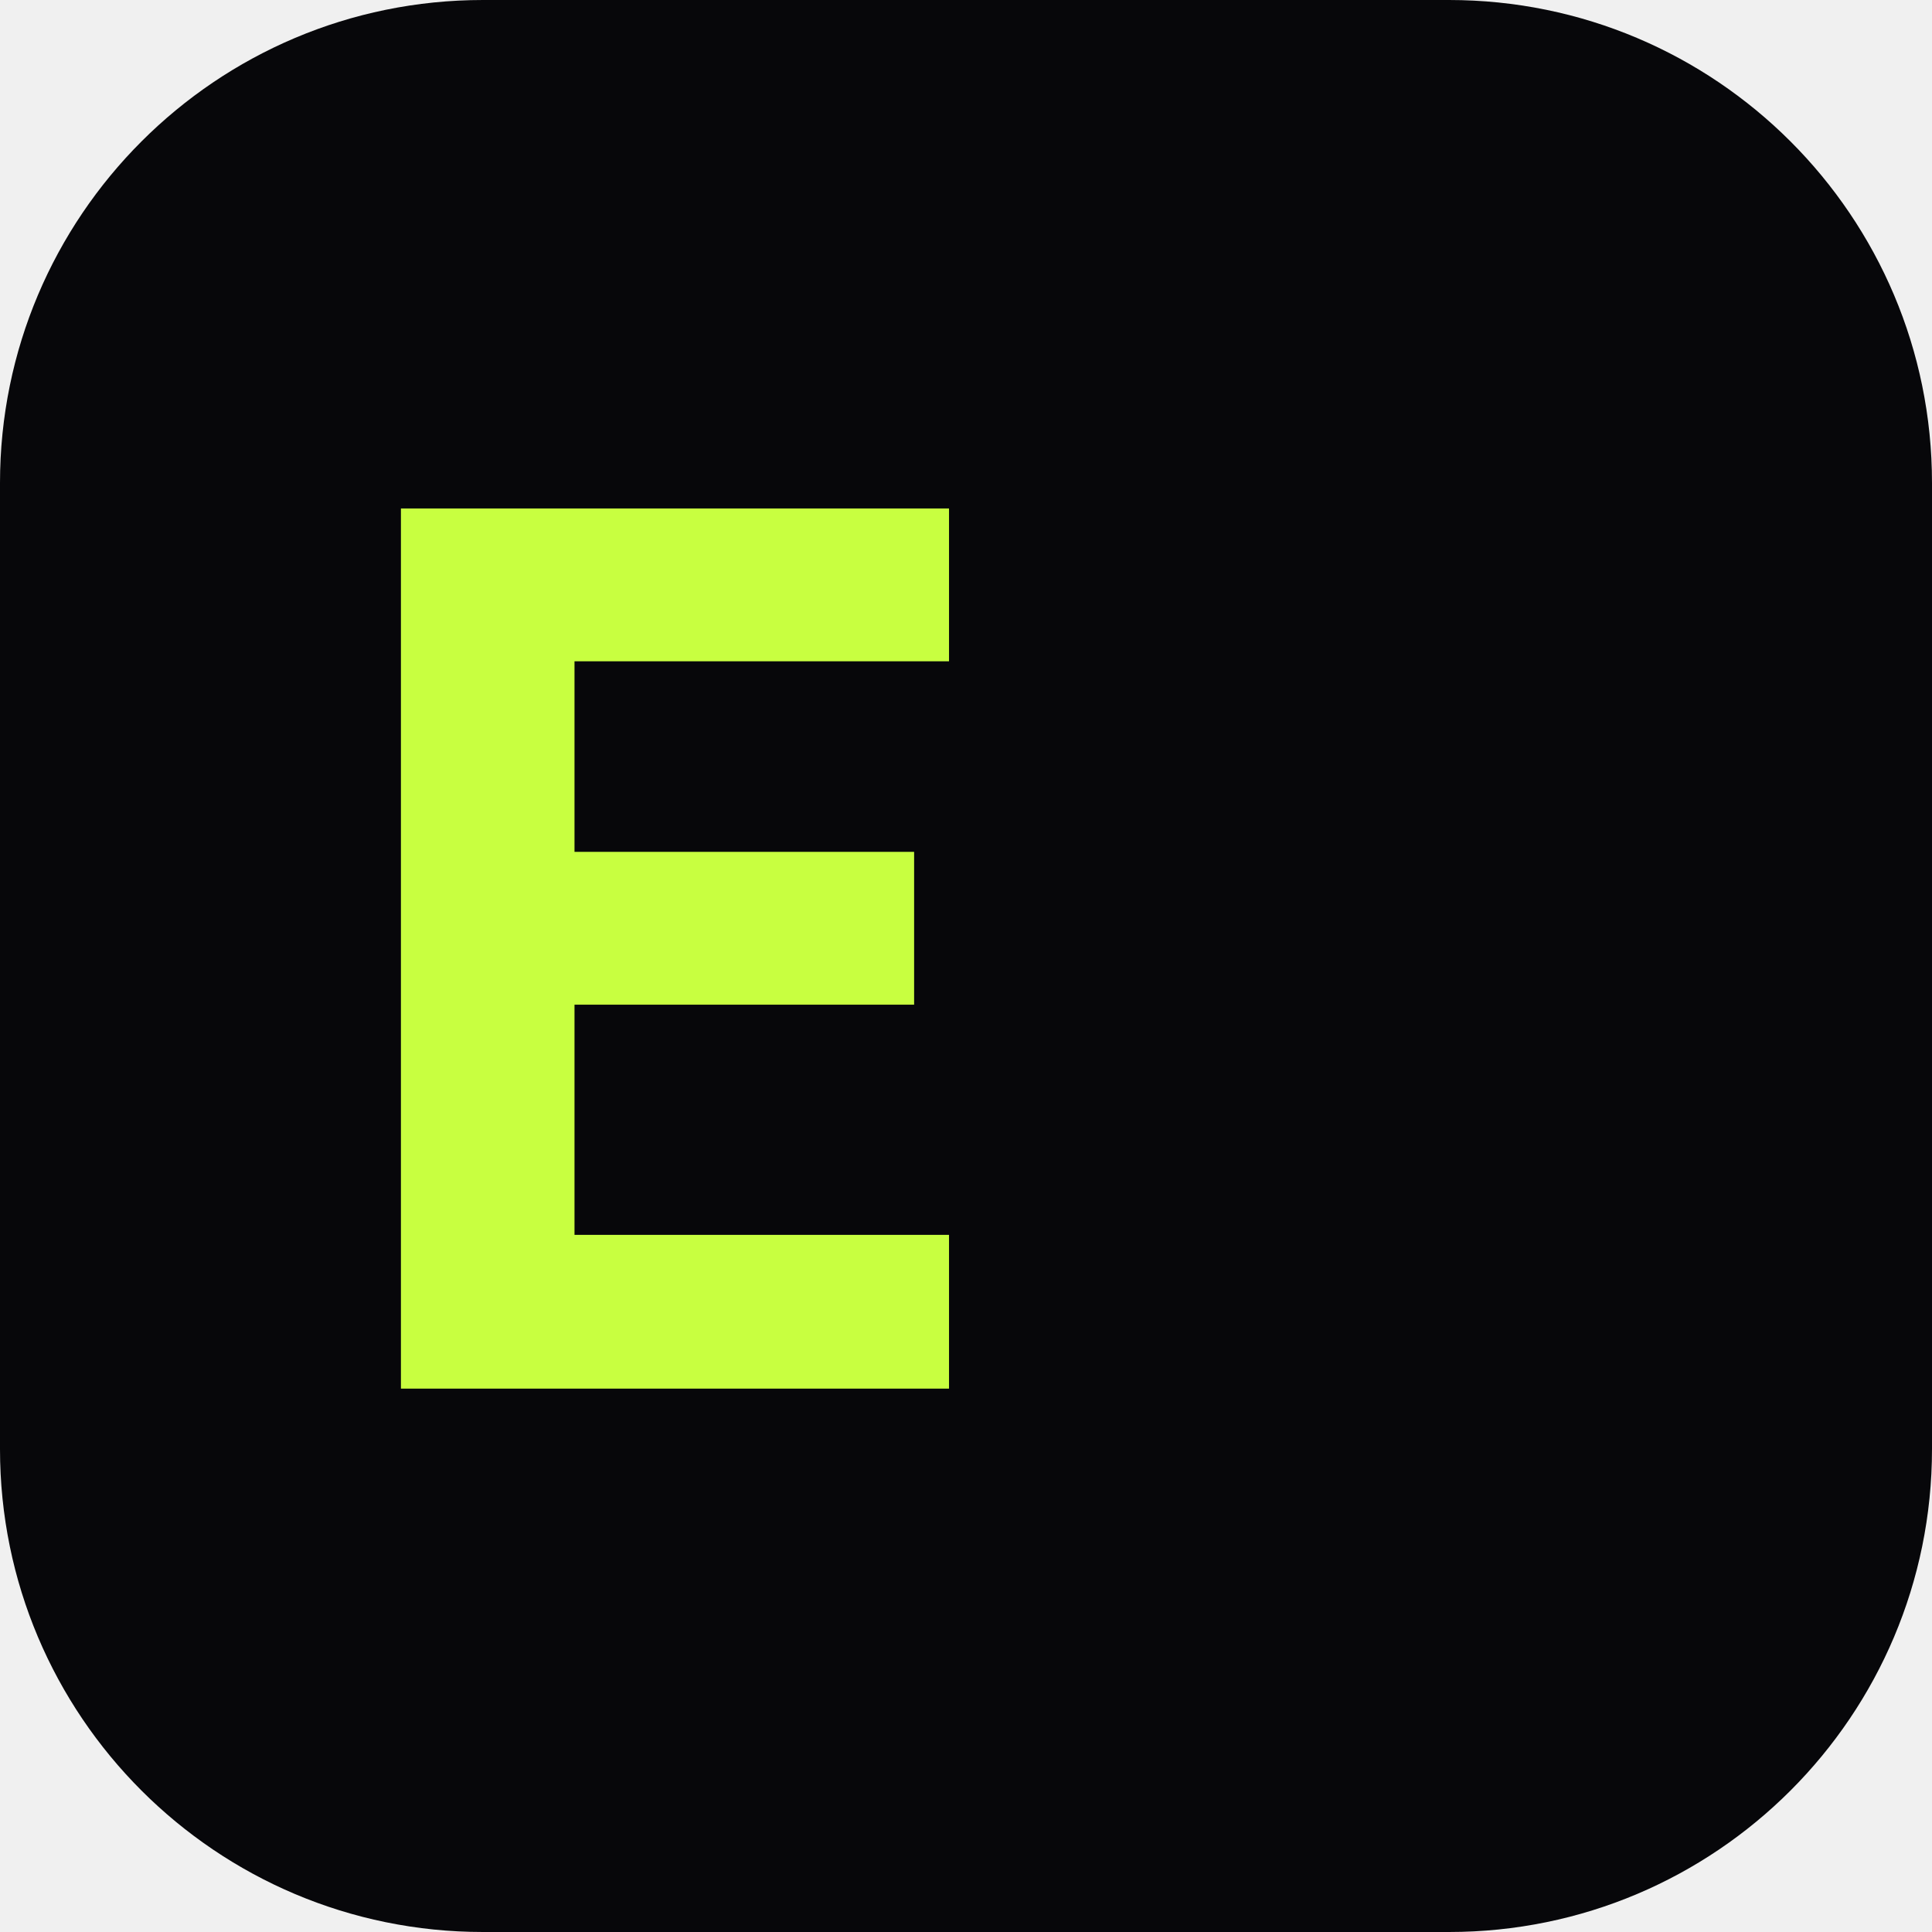
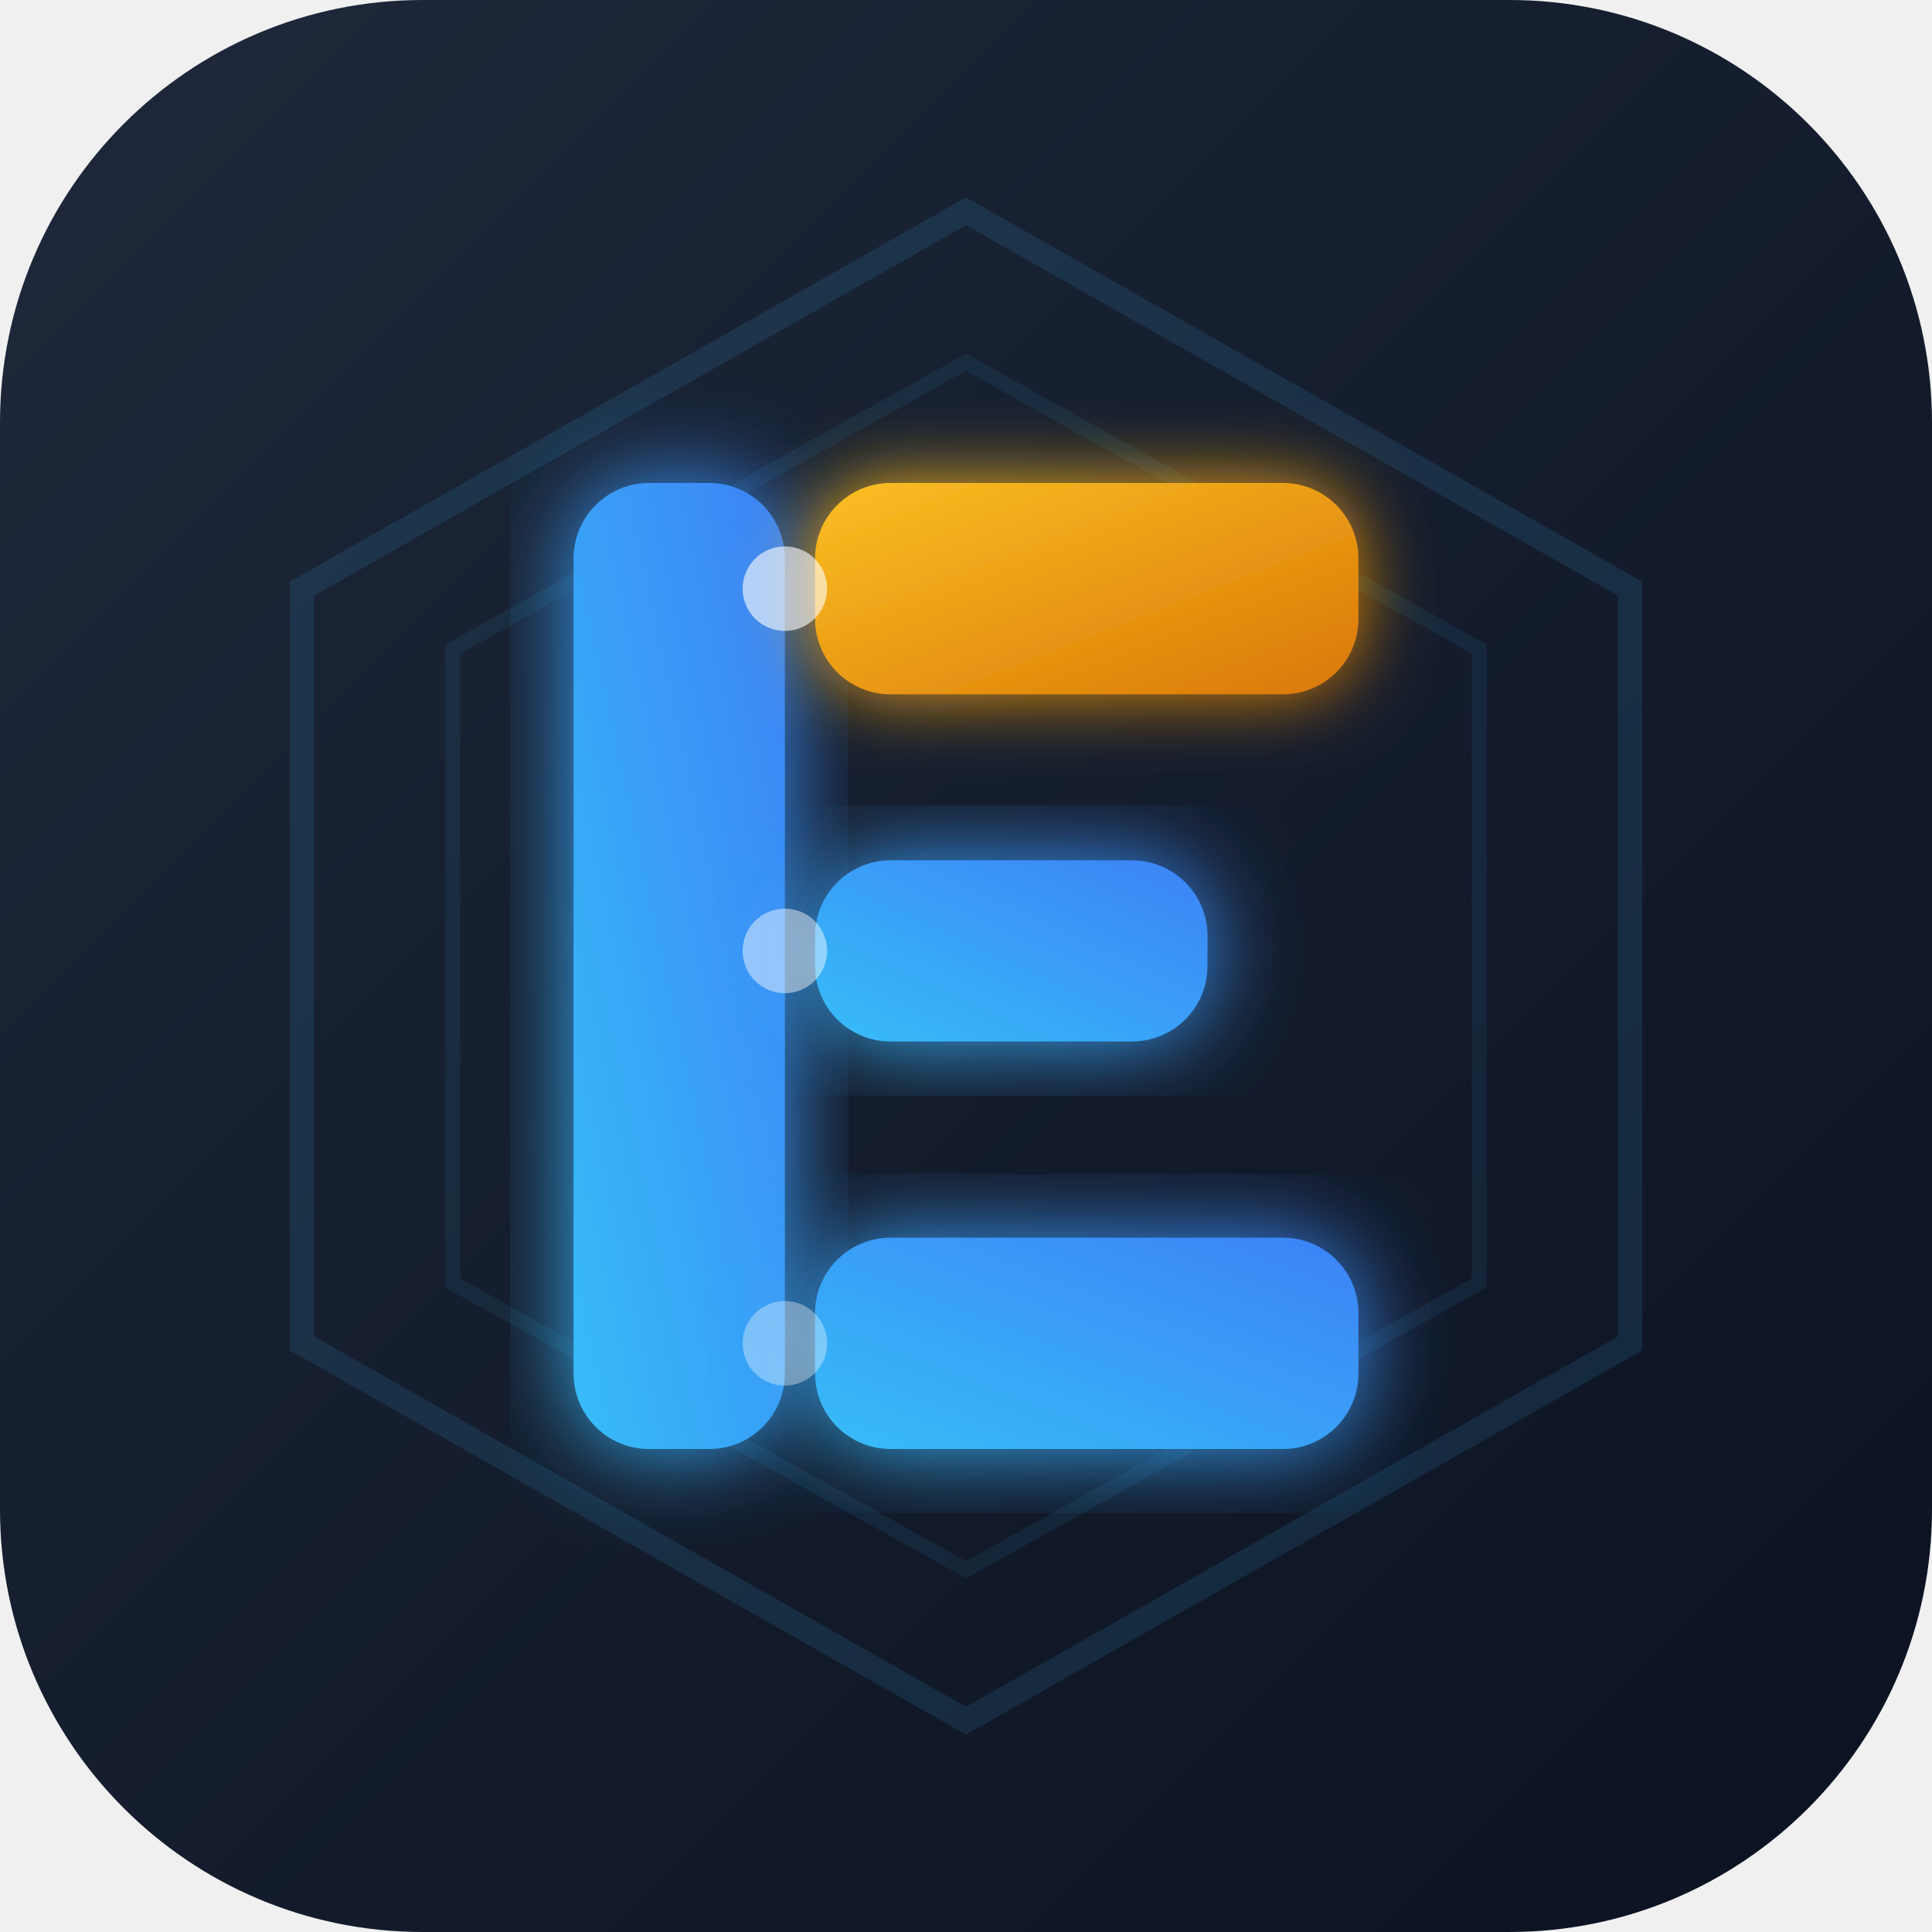
- <svg xmlns="http://www.w3.org/2000/svg" viewBox="0 0 32 32" fill="none">
-   <rect width="32" height="32" rx="8" fill="#07070A" />
-   <text x="5" y="23" font-family="monospace" font-size="20" font-weight="bold" fill="#C8FF40">E</text>
+ <svg xmlns="http://www.w3.org/2000/svg" viewBox="0 0 64 64">
+   <defs>
+     <linearGradient id="bg" x1="0" y1="0" x2="1" y2="1" gradientUnits="objectBoundingBox">
+       <stop offset="0%" stop-color="#1e293b" />
+       <stop offset="100%" stop-color="#0b1120" />
+     </linearGradient>
+     <linearGradient id="blue" x1="0" y1="1" x2="1" y2="0" gradientUnits="objectBoundingBox">
+       <stop offset="0%" stop-color="#38bdf8" />
+       <stop offset="100%" stop-color="#3b82f6" />
+     </linearGradient>
+     <linearGradient id="gold" x1="0" y1="0" x2="1" y2="1" gradientUnits="objectBoundingBox">
+       <stop offset="0%" stop-color="#fbbf24" />
+       <stop offset="100%" stop-color="#d97706" />
+     </linearGradient>
+     <filter id="glow" x="-30%" y="-30%" width="160%" height="160%">
+       <feGaussianBlur stdDeviation="1.5" result="blur" />
+       <feMerge>
+         <feMergeNode in="blur" />
+         <feMergeNode in="SourceGraphic" />
+       </feMerge>
+     </filter>
+     <filter id="goldGlow" x="-40%" y="-40%" width="180%" height="180%">
+       <feGaussianBlur stdDeviation="1.2" result="blur" />
+       <feMerge>
+         <feMergeNode in="blur" />
+         <feMergeNode in="SourceGraphic" />
+       </feMerge>
+     </filter>
+   </defs>
+   <rect width="64" height="64" rx="14" fill="url(#bg)" />
+   <polygon points="32,7 54,19.5 54,44.5 32,57 10,44.5 10,19.5" fill="none" stroke="#38bdf8" stroke-width="0.8" opacity="0.12" />
+   <polygon points="32,12 49,21.5 49,42.5 32,52 15,42.5 15,21.5" fill="none" stroke="#38bdf8" stroke-width="0.5" opacity="0.08" />
+   <rect x="19" y="16" width="7" height="32" rx="2.5" fill="url(#blue)" filter="url(#glow)" />
+   <rect x="27" y="16" width="18" height="7" rx="2.5" fill="url(#gold)" filter="url(#goldGlow)" />
+   <rect x="27" y="28.5" width="13" height="6" rx="2.5" fill="url(#blue)" filter="url(#glow)" />
+   <rect x="27" y="41" width="18" height="7" rx="2.5" fill="url(#blue)" filter="url(#glow)" />
+   <circle cx="26" cy="19.5" r="1.4" fill="#ffffff" opacity="0.6" />
+   <circle cx="26" cy="31.5" r="1.4" fill="#ffffff" opacity="0.45" />
+   <circle cx="26" cy="44.5" r="1.4" fill="#ffffff" opacity="0.35" />
</svg>
